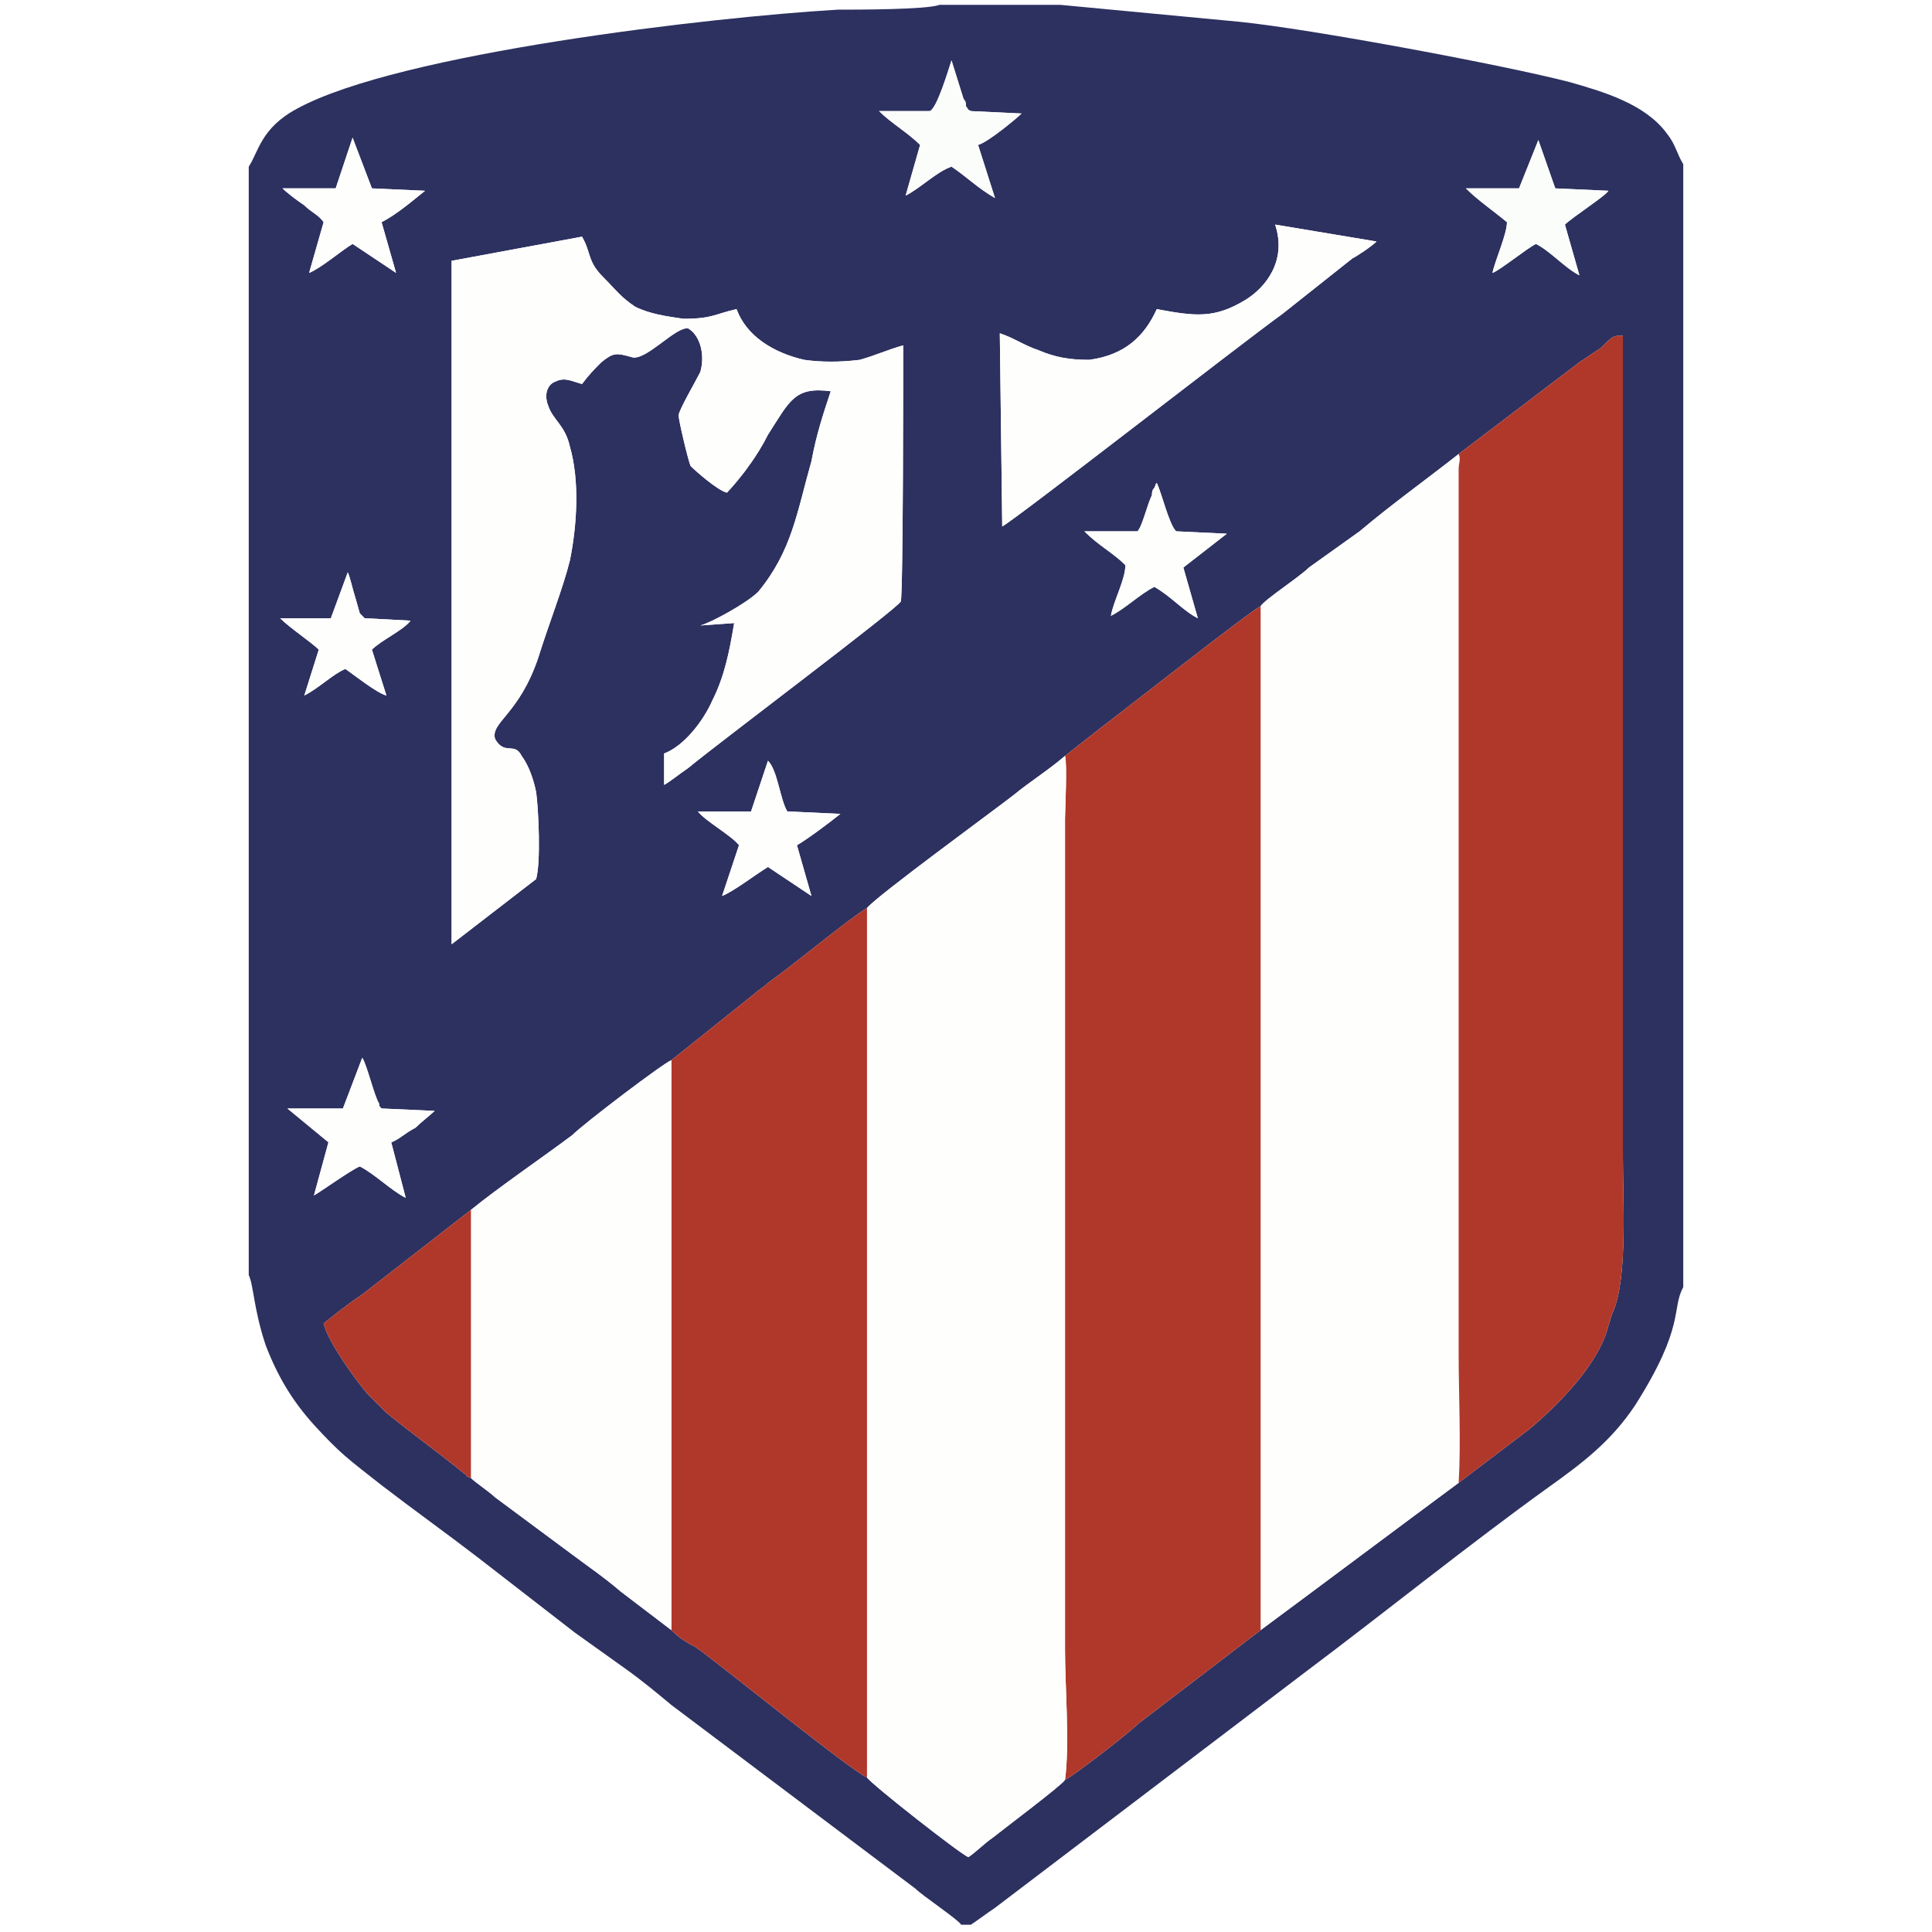
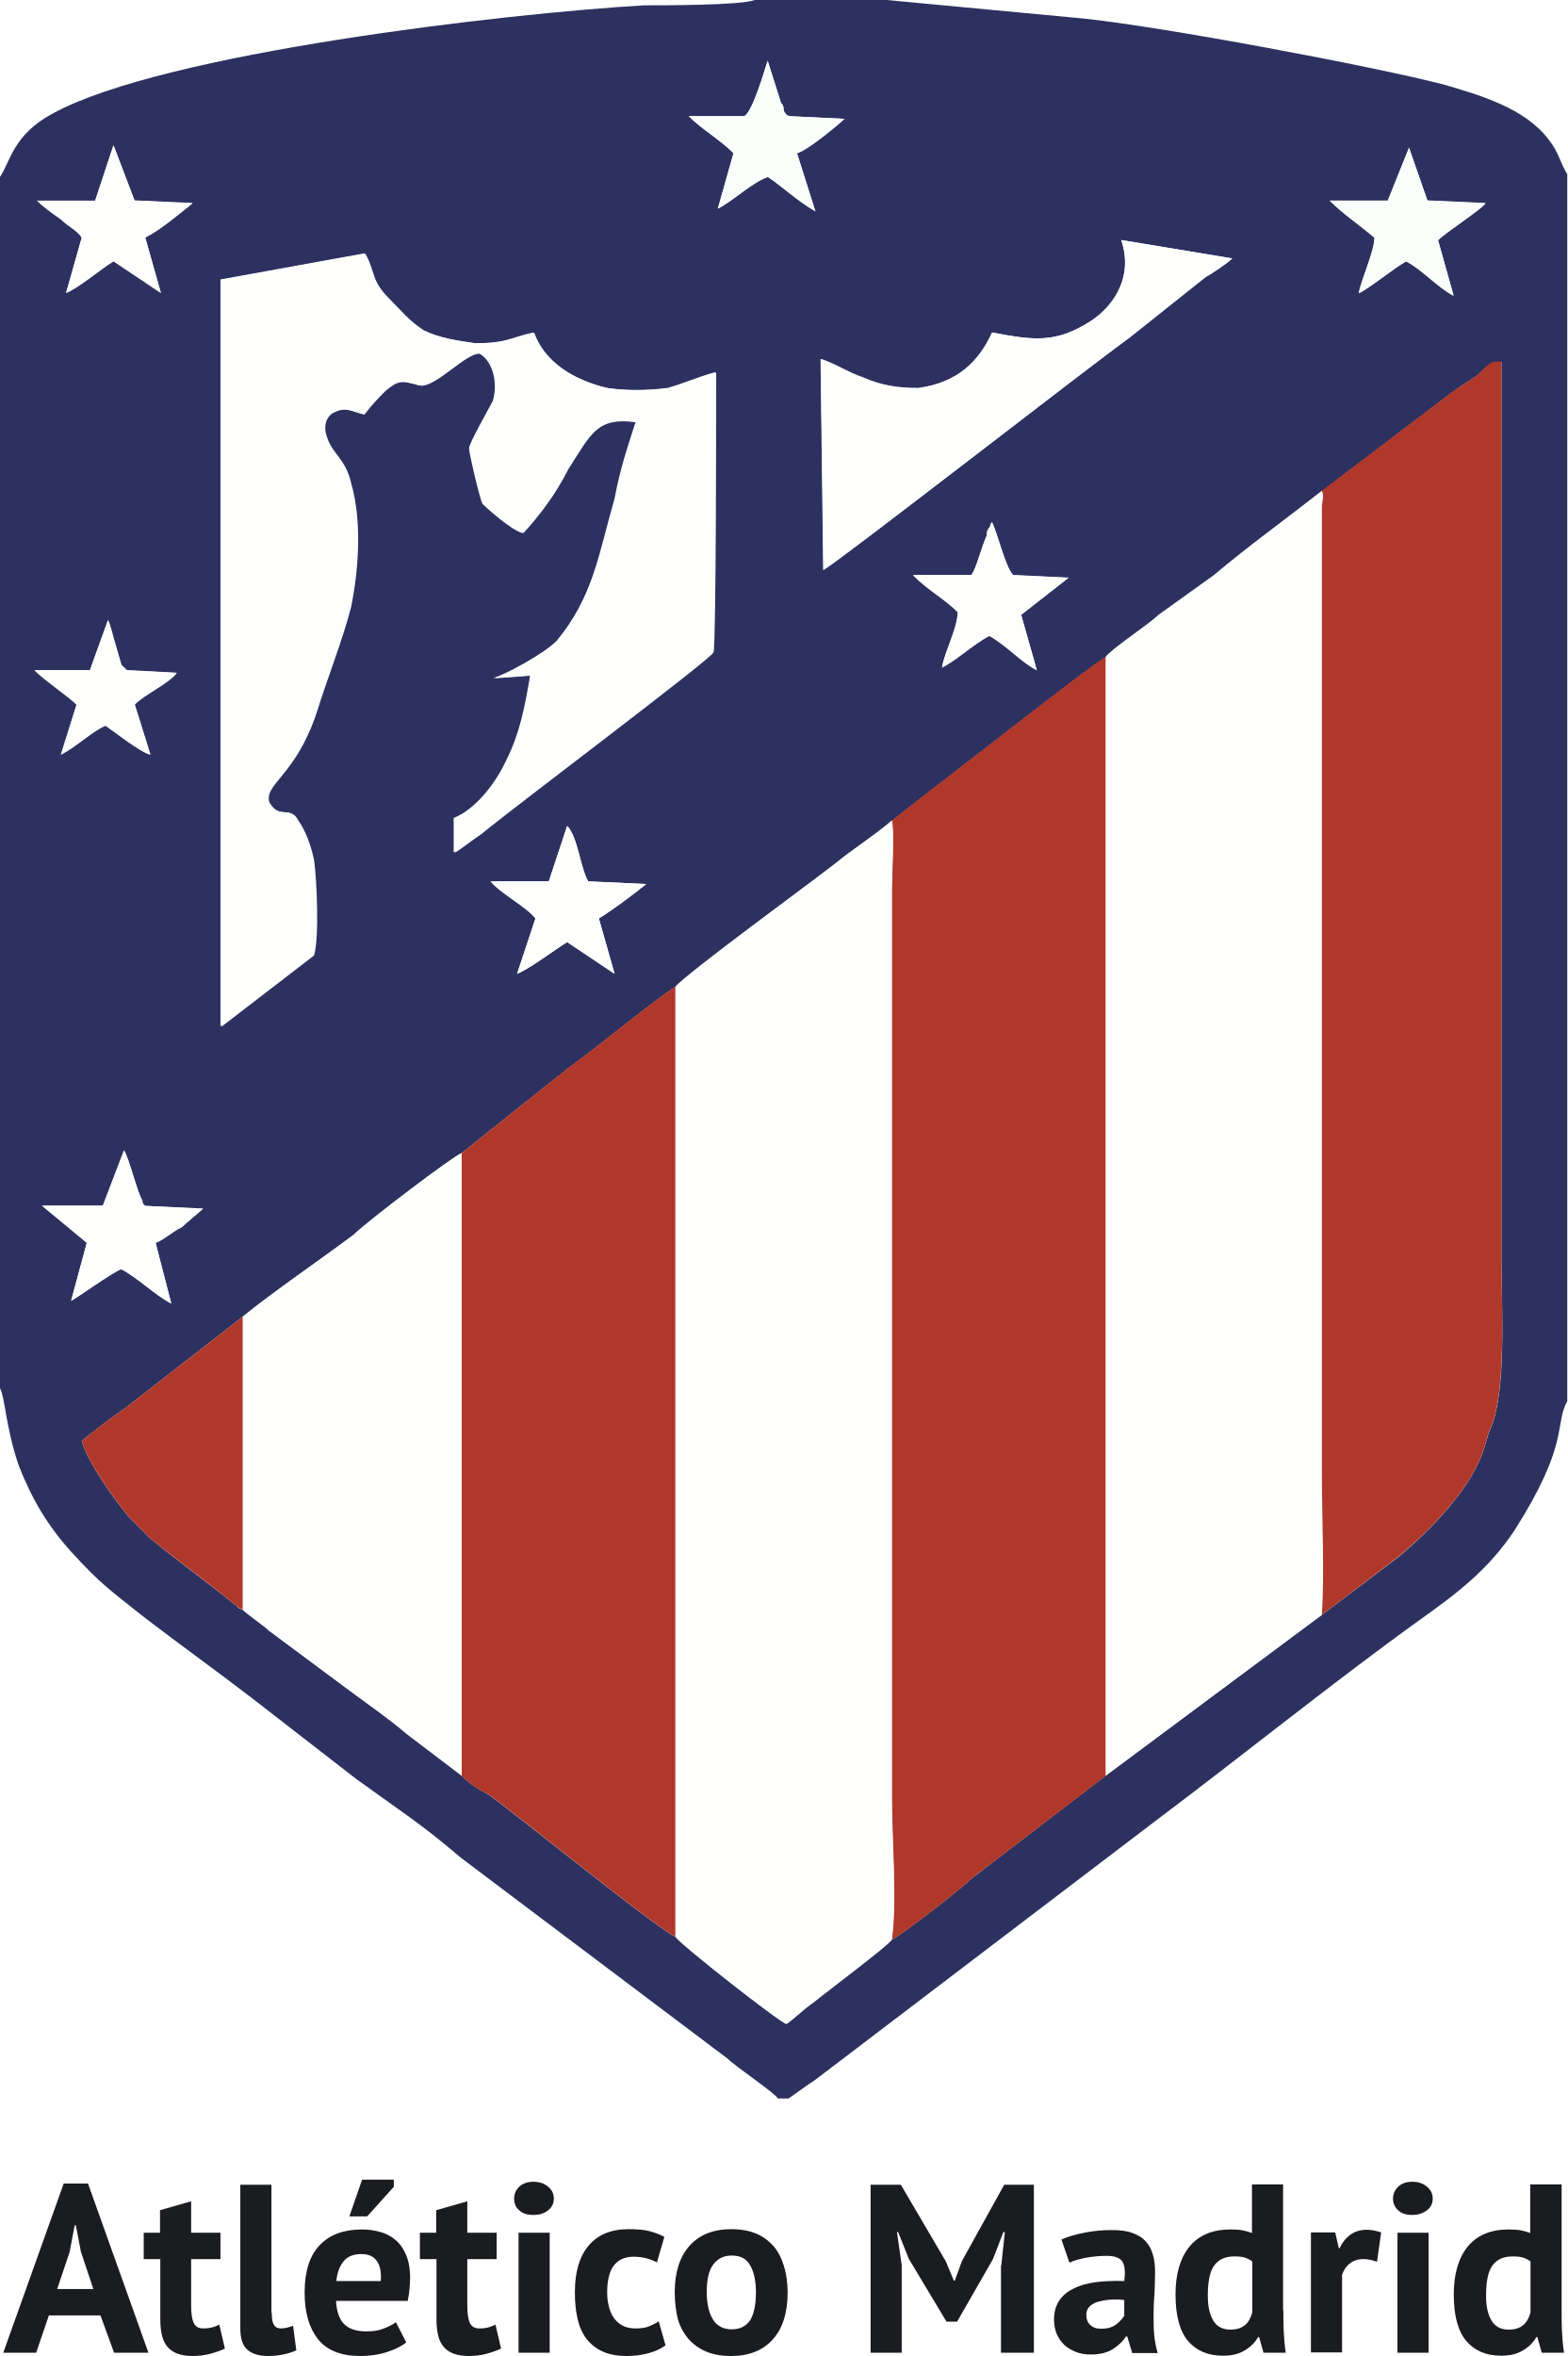
- <svg xmlns="http://www.w3.org/2000/svg" xml:space="preserve" width="800px" height="800px" version="1.0" style="shape-rendering:geometricPrecision; text-rendering:geometricPrecision; image-rendering:optimizeQuality; fill-rule:evenodd; clip-rule:evenodd" viewBox="0 0 800 800">
-   <defs>
-     <style type="text/css">
-    
-     .fil0 {fill:#2D3160}
-     .fil2 {fill:#B0382A}
-     .fil3 {fill:#FBFDFA}
-     .fil1 {fill:#FEFEFD}
-    
-   </style>
-   </defs>
+ <svg xmlns="http://www.w3.org/2000/svg" version="1.1" id="Слой_1" x="0px" y="0px" viewBox="0 0 528.9 795" style="enable-background:new 0 0 528.9 795;" xml:space="preserve">
+   <style type="text/css">
+ 	.st0{fill:#2D3160;}
+ 	.st1{fill:#FEFEFD;}
+ 	.st2{fill:#B0382A;}
+ 	.st3{fill:#FBFDFA;}
+ 	.st4{fill:#1B1C20;}
+ </style>
  <g id="Слой_x0020_1">
    <g id="_998606336">
-       <path class="fil0" d="M604 614c-27,20 -55,41 -82,61l-51 39c-4,4 -26,21 -30,23 -1,2 -25,20 -30,24 -3,2 -7,6 -10,8 -3,-1 -40,-30 -42,-33 -7,-3 -61,-47 -71,-54 -4,-2 -7,-4 -10,-7l-21 -16c-7,-6 -13,-10 -21,-16l-31 -23c-2,-2 -8,-6 -10,-8 -3,-1 -1,-1 -3,-2 -11,-9 -21,-16 -32,-25l-7 -7c0,0 -1,-1 -1,-1 -5,-6 -16,-21 -18,-29 5,-4 10,-8 16,-12l45 -35c11,-9 30,-22 42,-31 5,-5 38,-30 41,-31l35 -28c1,-1 3,-2 5,-4 10,-7 34,-27 41,-31 4,-5 52,-40 61,-47 6,-5 14,-10 21,-16l14 -11c8,-6 64,-50 67,-51 2,-3 16,-12 20,-16 7,-5 14,-10 21,-15 13,-11 27,-21 41,-32l50 -38c3,-2 6,-4 9,-6 5,-5 5,-5 9,-5l0 340c0,18 2,50 -4,64 -1,2 -1,3 -2,6 -4,16 -21,33 -33,43l-29 22zm-454 -176c2,3 5,16 7,19 0,1 0,1 1,2l22 1c-1,1 -6,5 -8,7 -4,2 -7,5 -10,6l6 23c-6,-3 -13,-10 -19,-13 -3,1 -17,11 -19,12l6 -22 -17 -14 23 0 8 -21zm168 -123c4,4 5,16 8,21l22 1c-5,4 -13,10 -18,13l6 21 -18 -12c-5,3 -14,10 -19,12l7 -21c-3,-4 -14,-10 -17,-14l22 0 7 -21zm-174 -78c1,2 2,7 3,10l2 7c2,2 1,1 2,2l19 1c-3,4 -12,8 -16,12l6 19c-4,-1 -14,-9 -17,-11 -5,2 -11,8 -17,11l6 -19c-3,-3 -12,-9 -16,-13l21 0 7 -19zm327 -17c2,-2 4,-11 6,-15 0,-1 0,-2 1,-3 1,-2 0,-1 1,-2 2,4 5,17 8,20l21 1 -18 14 6 21c-6,-3 -11,-9 -18,-13 -6,3 -12,9 -18,12 1,-6 6,-15 6,-21 -5,-5 -11,-8 -17,-14l22 0zm-230 -122c4,7 2,10 9,17 5,5 7,8 13,12 6,3 13,4 20,5 12,0 13,-2 22,-4 4,11 15,18 28,21 7,1 15,1 23,0 7,-2 11,-4 18,-6 0,7 0,103 -1,106 0,2 -76,59 -88,69 -3,2 -8,6 -10,7l0 -13c8,-3 16,-13 20,-22 5,-10 7,-20 9,-32l-14 1c4,-1 19,-9 24,-14 14,-17 16,-33 22,-54 2,-11 5,-20 8,-29 -15,-2 -17,4 -26,18 -2,4 -5,9 -8,13 -2,3 -7,9 -9,11 -4,-1 -13,-9 -15,-11 -1,-2 -5,-19 -5,-21 0,-2 7,-14 9,-18 2,-7 0,-15 -5,-18 -5,-1 -17,13 -23,12 -7,-2 -8,-2 -13,2 -3,3 -5,5 -8,9 -4,-1 -7,-3 -11,-1 -3,1 -5,5 -3,10 2,6 7,8 9,17 4,14 3,32 0,47 -3,12 -9,27 -13,40 -8,24 -20,27 -18,34 4,7 8,1 11,7 3,4 5,10 6,15 1,7 2,29 0,36l-35 27 0 -283 54 -10zm238 30c16,3 24,4 37,-4 8,-5 17,-16 12,-31l42 7c-2,2 -8,6 -10,7l-29 23c-18,13 -109,84 -116,88l-1 -80c6,2 10,5 16,7 7,3 13,4 21,4 15,-2 23,-10 28,-21zm158 -70l7 20 22 1c-1,2 -15,11 -18,14l6 21c-6,-3 -12,-10 -18,-13 -4,2 -15,11 -18,12 1,-5 6,-16 6,-21 -6,-5 -12,-9 -17,-14l22 0 8 -20zm-491 -1l8 21 22 1c-5,4 -12,10 -18,13l6 21 -18 -12c-5,3 -13,10 -18,12l6 -21c-2,-3 -5,-4 -8,-7 -3,-2 -7,-5 -9,-7l22 0 7 -21zm239 -11c3,-1 8,-18 9,-21l5 16c1,1 1,2 1,3 2,3 1,1 2,2l21 1c-2,2 -14,12 -18,13l7 22c-7,-4 -12,-9 -18,-13 -6,2 -13,9 -19,12l6 -21c-5,-5 -12,-9 -17,-14l21 0zm-282 23l0 459c2,4 2,14 7,29 5,13 11,23 20,33 11,12 14,14 28,25 13,10 27,20 40,30l40 31c7,5 14,10 21,15 7,5 13,10 19,15l101 76c3,3 18,13 19,15l4 0c3,-2 7,-5 10,-7l129 -98c32,-24 68,-53 100,-76 14,-10 26,-19 36,-34 21,-33 15,-40 20,-49l0 -465c-3,-5 -3,-8 -7,-13 -9,-12 -26,-17 -40,-21 -27,-7 -107,-22 -137,-25l-74 -7 -50 0c-5,2 -34,2 -42,2 -52,3 -182,18 -224,41 -15,8 -16,18 -20,24z" />
-       <path class="fil1" d="M522 251l0 424c27,-20 55,-41 82,-61 1,-17 0,-36 0,-53 0,-121 0,-245 0,-367 0,-2 1,-4 0,-6 -14,11 -28,21 -41,32 -7,5 -14,10 -21,15 -4,4 -18,13 -20,16z" />
-       <path class="fil2" d="M441 313c1,3 0,23 0,26l0 344c0,16 2,39 0,54 4,-2 26,-19 30,-23l51 -39 0 -424c-3,1 -59,45 -67,51l-14 11z" />
-       <path class="fil1" d="M359 376l0 360c2,3 39,32 42,33 3,-2 7,-6 10,-8 5,-4 29,-22 30,-24 2,-15 0,-38 0,-54l0 -344c0,-3 1,-23 0,-26 -7,6 -15,11 -21,16 -9,7 -57,42 -61,47z" />
-       <path class="fil2" d="M604 188c1,2 0,4 0,6 0,122 0,246 0,367 0,17 1,36 0,53l29 -22c12,-10 29,-27 33,-43 1,-3 1,-4 2,-6 6,-14 4,-46 4,-64l0 -340c-4,0 -4,0 -9,5 -3,2 -6,4 -9,6l-50 38z" />
-       <path class="fil2" d="M278 439l0 236c3,3 6,5 10,7 10,7 64,51 71,54l0 -360c-7,4 -31,24 -41,31 -2,2 -4,3 -5,4l-35 28z" />
-       <path class="fil1" d="M187 108l0 283 35 -27c2,-7 1,-29 0,-36 -1,-5 -3,-11 -6,-15 -3,-6 -7,0 -11,-7 -2,-7 10,-10 18,-34 4,-13 10,-28 13,-40 3,-15 4,-33 0,-47 -2,-9 -7,-11 -9,-17 -2,-5 0,-9 3,-10 4,-2 7,0 11,1 3,-4 5,-6 8,-9 5,-4 6,-4 13,-2 6,1 18,-13 23,-12 5,3 7,11 5,18 -2,4 -9,16 -9,18 0,2 4,19 5,21 2,2 11,10 15,11 2,-2 7,-8 9,-11 3,-4 6,-9 8,-13 9,-14 11,-20 26,-18 -3,9 -6,18 -8,29 -6,21 -8,37 -22,54 -5,5 -20,13 -24,14l14 -1c-2,12 -4,22 -9,32 -4,9 -12,19 -20,22l0 13c2,-1 7,-5 10,-7 12,-10 88,-67 88,-69 1,-3 1,-99 1,-106 -7,2 -11,4 -18,6 -8,1 -16,1 -23,0 -13,-3 -24,-10 -28,-21 -9,2 -10,4 -22,4 -7,-1 -14,-2 -20,-5 -6,-4 -8,-7 -13,-12 -7,-7 -5,-10 -9,-17l-54 10z" />
-       <path class="fil1" d="M195 501l0 111c2,2 8,6 10,8l31 23c8,6 14,10 21,16l21 16 0 -236c-3,1 -36,26 -41,31 -12,9 -31,22 -42,31z" />
-       <path class="fil1" d="M479 128c-5,11 -13,19 -28,21 -8,0 -14,-1 -21,-4 -6,-2 -10,-5 -16,-7l1 80c7,-4 98,-75 116,-88l29 -23c2,-1 8,-5 10,-7l-42 -7c5,15 -4,26 -12,31 -13,8 -21,7 -37,4z" />
-       <path class="fil2" d="M195 612l0 -111 -45 35c-6,4 -11,8 -16,12 2,8 13,23 18,29 0,0 1,1 1,1l7 7c11,9 21,16 32,25 2,1 0,1 3,2z" />
-       <path class="fil1" d="M142 459l-23 0 17 14 -6 22c2,-1 16,-11 19,-12 6,3 13,10 19,13l-6 -23c3,-1 6,-4 10,-6 2,-2 7,-6 8,-7l-22 -1c-1,-1 -1,-1 -1,-2 -2,-3 -5,-16 -7,-19l-8 21z" />
-       <path class="fil1" d="M311 336l-22 0c3,4 14,10 17,14l-7 21c5,-2 14,-9 19,-12l18 12 -6 -21c5,-3 13,-9 18,-13l-22 -1c-3,-5 -4,-17 -8,-21l-7 21z" />
-       <path class="fil3" d="M629 78l-22 0c5,5 11,9 17,14 0,5 -5,16 -6,21 3,-1 14,-10 18,-12 6,3 12,10 18,13l-6 -21c3,-3 17,-12 18,-14l-22 -1 -7 -20 -8 20z" />
-       <path class="fil3" d="M385 46l-21 0c5,5 12,9 17,14l-6 21c6,-3 13,-10 19,-12 6,4 11,9 18,13l-7 -22c4,-1 16,-11 18,-13l-21 -1c-1,-1 0,1 -2,-2 0,-1 0,-2 -1,-3l-5 -16c-1,3 -6,20 -9,21z" />
-       <path class="fil1" d="M139 78l-22 0c2,2 6,5 9,7 3,3 6,4 8,7l-6 21c5,-2 13,-9 18,-12l18 12 -6 -21c6,-3 13,-9 18,-13l-22 -1 -8 -21 -7 21z" />
-       <path class="fil1" d="M471 220l-22 0c6,6 12,9 17,14 0,6 -5,15 -6,21 6,-3 12,-9 18,-12 7,4 12,10 18,13l-6 -21 18 -14 -21 -1c-3,-3 -6,-16 -8,-20 -1,1 0,0 -1,2 -1,1 -1,2 -1,3 -2,4 -4,13 -6,15z" />
-       <path class="fil1" d="M137 256l-21 0c4,4 13,10 16,13l-6 19c6,-3 12,-9 17,-11 3,2 13,10 17,11l-6 -19c4,-4 13,-8 16,-12l-19 -1c-1,-1 0,0 -2,-2l-2 -7c-1,-3 -2,-8 -3,-10l-7 19z" />
+       <path class="st0" d="M446.1,544.9c-24,17.8-49,36.5-73,54.3L327.7,634c-3.6,3.6-23.2,18.7-26.7,20.5c-0.9,1.8-22.3,17.8-26.7,21.4    c-2.7,1.8-6.2,5.3-8.9,7.1c-2.7-0.9-35.6-26.7-37.4-29.4c-6.2-2.7-54.3-41.8-63.2-48.1c-3.6-1.8-6.2-3.6-8.9-6.2L137.1,585    c-6.2-5.3-11.6-8.9-18.7-14.2l-27.6-20.5c-1.8-1.8-7.1-5.3-8.9-7.1c-2.7-0.9-0.9-0.9-2.7-1.8c-9.8-8-18.7-14.2-28.5-22.3l-6.2-6.2    l-0.9-0.9c-4.5-5.3-14.2-18.7-16-25.8c4.5-3.6,8.9-7.1,14.2-10.7l40.1-31.2c9.8-8,26.7-19.6,37.4-27.6    c4.5-4.5,33.8-26.7,36.5-27.6l31.2-24.9c0.9-0.9,2.7-1.8,4.5-3.6c8.9-6.2,30.3-24,36.5-27.6c3.6-4.5,46.3-35.6,54.3-41.8    c5.3-4.5,12.5-8.9,18.7-14.2l12.5-9.8c7.1-5.3,57-44.5,59.7-45.4c1.8-2.7,14.2-10.7,17.8-14.2c6.2-4.5,12.5-8.9,18.7-13.4    c11.6-9.8,24-18.7,36.5-28.5l44.5-33.8c2.7-1.8,5.3-3.6,8-5.3c4.5-4.5,4.5-4.5,8-4.5v302.7c0,16,1.8,44.5-3.6,57    c-0.9,1.8-0.9,2.7-1.8,5.3c-3.6,14.2-18.7,29.4-29.4,38.3L446.1,544.9z M41.8,388.2c1.8,2.7,4.5,14.2,6.2,16.9    c0,0.9,0,0.9,0.9,1.8l19.6,0.9c-0.9,0.9-5.3,4.5-7.1,6.2c-3.6,1.8-6.2,4.5-8.9,5.3l5.3,20.5c-5.3-2.7-11.6-8.9-16.9-11.6    c-2.7,0.9-15.1,9.8-16.9,10.7l5.3-19.6l-15.1-12.5h20.5L41.8,388.2z M191.4,278.7c3.6,3.6,4.5,14.2,7.1,18.7l19.6,0.9    c-4.5,3.6-11.6,8.9-16,11.6l5.3,18.7l-16-10.7c-4.5,2.7-12.5,8.9-16.9,10.7l6.2-18.7c-2.7-3.6-12.5-8.9-15.1-12.5h19.6    L191.4,278.7z M36.5,209.2c0.9,1.8,1.8,6.2,2.7,8.9l1.8,6.2c1.8,1.8,0.9,0.9,1.8,1.8l16.9,0.9c-2.7,3.6-10.7,7.1-14.2,10.7    l5.3,16.9c-3.6-0.9-12.5-8-15.1-9.8c-4.5,1.8-9.8,7.1-15.1,9.8l5.3-16.9c-2.7-2.7-10.7-8-14.2-11.6h18.7L36.5,209.2z M327.7,194.1    c1.8-1.8,3.6-9.8,5.3-13.4c0-0.9,0-1.8,0.9-2.7c0.9-1.8,0-0.9,0.9-1.8c1.8,3.6,4.5,15.1,7.1,17.8l18.7,0.9l-16,12.5l5.3,18.7    c-5.3-2.7-9.8-8-16-11.6c-5.3,2.7-10.7,8-16,10.7c0.9-5.3,5.3-13.4,5.3-18.7c-4.5-4.5-9.8-7.1-15.1-12.5H327.7z M122.9,85.5    c3.6,6.2,1.8,8.9,8,15.1c4.5,4.5,6.2,7.1,11.6,10.7c5.3,2.7,11.6,3.6,17.8,4.5c10.7,0,11.6-1.8,19.6-3.6    c3.6,9.8,13.4,16,24.9,18.7c6.2,0.9,13.4,0.9,20.5,0c6.2-1.8,9.8-3.6,16-5.3c0,6.2,0,91.7-0.9,94.4c0,1.8-67.7,52.5-78.4,61.4    c-2.7,1.8-7.1,5.3-8.9,6.2V276c7.1-2.7,14.2-11.6,17.8-19.6c4.5-8.9,6.2-17.8,8-28.5l-12.5,0.9c3.6-0.9,16.9-8,21.4-12.5    c12.5-15.1,14.2-29.4,19.6-48.1c1.8-9.8,4.5-17.8,7.1-25.8c-13.4-1.8-15.1,3.6-23.2,16c-1.8,3.6-4.5,8-7.1,11.6    c-1.8,2.7-6.2,8-8,9.8c-3.6-0.9-11.6-8-13.4-9.8c-0.9-1.8-4.5-16.9-4.5-18.7c0-1.8,6.2-12.5,8-16c1.8-6.2,0-13.4-4.5-16    c-4.5-0.9-15.1,11.6-20.5,10.7c-6.2-1.8-7.1-1.8-11.6,1.8c-2.7,2.7-4.5,4.5-7.1,8c-3.6-0.9-6.2-2.7-9.8-0.9    c-2.7,0.9-4.5,4.5-2.7,8.9c1.8,5.3,6.2,7.1,8,15.1c3.6,12.5,2.7,28.5,0,41.8c-2.7,10.7-8,24-11.6,35.6c-7.1,21.4-17.8,24-16,30.3    c3.6,6.2,7.1,0.9,9.8,6.2c2.7,3.6,4.5,8.9,5.3,13.4c0.9,6.2,1.8,25.8,0,32.1l-31.2,24v-252L122.9,85.5z M334.8,112.2    c14.2,2.7,21.4,3.6,32.9-3.6c7.1-4.5,15.1-14.2,10.7-27.6l37.4,6.2c-1.8,1.8-7.1,5.3-8.9,6.2L381.1,114    c-16,11.6-97.1,74.8-103.3,78.4l-0.9-71.2c5.3,1.8,8.9,4.5,14.2,6.2c6.2,2.7,11.6,3.6,18.7,3.6C323.2,129.1,330.3,122,334.8,112.2    z M475.5,49.9l6.2,17.8l19.6,0.9c-0.9,1.8-13.4,9.8-16,12.5l5.3,18.7c-5.3-2.7-10.7-8.9-16-11.6c-3.6,1.8-13.4,9.8-16,10.7    c0.9-4.5,5.3-14.2,5.3-18.7c-5.3-4.5-10.7-8-15.1-12.5h19.6L475.5,49.9z M38.3,49l7.1,18.7L65,68.6c-4.5,3.6-10.7,8.9-16,11.6    l5.3,18.7l-16-10.7c-4.5,2.7-11.6,8.9-16,10.7l5.3-18.7c-1.8-2.7-4.5-3.6-7.1-6.2c-2.7-1.8-6.2-4.5-8-6.2h19.6L38.3,49z     M251.1,39.2c2.7-0.9,7.1-16,8-18.7l4.5,14.2c0.9,0.9,0.9,1.8,0.9,2.7c1.8,2.7,0.9,0.9,1.8,1.8l18.7,0.9    c-1.8,1.8-12.5,10.7-16,11.6l6.2,19.6c-6.2-3.6-10.7-8-16-11.6c-5.3,1.8-11.6,8-16.9,10.7l5.3-18.7c-4.5-4.5-10.7-8-15.1-12.5    H251.1z M0,59.7v408.7c1.8,3.6,1.8,12.5,6.2,25.8c4.5,11.6,9.8,20.5,17.8,29.4c9.8,10.7,12.5,12.5,24.9,22.3    c11.6,8.9,24,17.8,35.6,26.7l35.6,27.6c6.2,4.5,12.5,8.9,18.7,13.4c6.2,4.5,11.6,8.9,16.9,13.4l89.9,67.7    c2.7,2.7,16,11.6,16.9,13.4h3.6c2.7-1.8,6.2-4.5,8.9-6.2L390,614.4c28.5-21.4,60.5-47.2,89-67.7c12.5-8.9,23.2-16.9,32.1-30.3    c18.7-29.4,13.4-35.6,17.8-43.6v-414c-2.7-4.5-2.7-7.1-6.2-11.6c-8-10.7-23.2-15.1-35.6-18.7c-24-6.2-95.3-19.6-122-22.3L299.2,0    h-44.5c-4.5,1.8-30.3,1.8-37.4,1.8C171,4.5,55.2,17.8,17.8,38.3C4.5,45.4,3.6,54.3,0,59.7z" />
+       <path class="st1" d="M373.1,221.7v377.5c24-17.8,49-36.5,73-54.3c0.9-15.1,0-32.1,0-47.2c0-107.7,0-218.1,0-326.8    c0-1.8,0.9-3.6,0-5.3c-12.5,9.8-24.9,18.7-36.5,28.5c-6.2,4.5-12.5,8.9-18.7,13.4C387.3,211,374.9,219,373.1,221.7z" />
+       <path class="st2" d="M301,276.9c0.9,2.7,0,20.5,0,23.2v306.3c0,14.2,1.8,34.7,0,48.1c3.6-1.8,23.2-16.9,26.7-20.5l45.4-34.7V221.7    c-2.7,0.9-52.5,40.1-59.7,45.4L301,276.9z" />
+       <path class="st1" d="M227.9,333v320.5c1.8,2.7,34.7,28.5,37.4,29.4c2.7-1.8,6.2-5.3,8.9-7.1c4.5-3.6,25.8-19.6,26.7-21.4    c1.8-13.4,0-33.8,0-48.1V300.1c0-2.7,0.9-20.5,0-23.2c-6.2,5.3-13.4,9.8-18.7,14.2C274.2,297.4,231.5,328.6,227.9,333z" />
+       <path class="st2" d="M446.1,165.6c0.9,1.8,0,3.6,0,5.3c0,108.6,0,219,0,326.8c0,15.1,0.9,32.1,0,47.2l25.8-19.6    c10.7-8.9,25.8-24,29.4-38.3c0.9-2.7,0.9-3.6,1.8-5.3c5.3-12.5,3.6-41,3.6-57V122c-3.6,0-3.6,0-8,4.5c-2.7,1.8-5.3,3.6-8,5.3    L446.1,165.6z" />
+       <path class="st2" d="M155.8,389.1v210.1c2.7,2.7,5.3,4.5,8.9,6.2c8.9,6.2,57,45.4,63.2,48.1V333c-6.2,3.6-27.6,21.4-36.5,27.6    c-1.8,1.8-3.6,2.7-4.5,3.6L155.8,389.1z" />
+       <path class="st1" d="M74.8,94.4v252l31.2-24c1.8-6.2,0.9-25.8,0-32.1c-0.9-4.5-2.7-9.8-5.3-13.4c-2.7-5.3-6.2,0-9.8-6.2    c-1.8-6.2,8.9-8.9,16-30.3c3.6-11.6,8.9-24.9,11.6-35.6c2.7-13.4,3.6-29.4,0-41.8c-1.8-8-6.2-9.8-8-15.1c-1.8-4.5,0-8,2.7-8.9    c3.6-1.8,6.2,0,9.8,0.9c2.7-3.6,4.5-5.3,7.1-8c4.5-3.6,5.3-3.6,11.6-1.8c5.3,0.9,16-11.6,20.5-10.7c4.5,2.7,6.2,9.8,4.5,16    c-1.8,3.6-8,14.2-8,16c0,1.8,3.6,16.9,4.5,18.7c1.8,1.8,9.8,8.9,13.4,9.8c1.8-1.8,6.2-7.1,8-9.8c2.7-3.6,5.3-8,7.1-11.6    c8-12.5,9.8-17.8,23.2-16c-2.7,8-5.3,16-7.1,25.8c-5.3,18.7-7.1,32.9-19.6,48.1c-4.5,4.5-17.8,11.6-21.4,12.5l12.5-0.9    c-1.8,10.7-3.6,19.6-8,28.5c-3.6,8-10.7,16.9-17.8,19.6v11.6c1.8-0.9,6.2-4.5,8.9-6.2c10.7-8.9,78.4-59.7,78.4-61.4    c0.9-2.7,0.9-88.1,0.9-94.4c-6.2,1.8-9.8,3.6-16,5.3c-7.1,0.9-14.2,0.9-20.5,0c-11.6-2.7-21.4-8.9-24.9-18.7    c-8,1.8-8.9,3.6-19.6,3.6c-6.2-0.9-12.5-1.8-17.8-4.5c-5.3-3.6-7.1-6.2-11.6-10.7c-6.2-6.2-4.5-8.9-8-15.1L74.8,94.4z" />
+       <path class="st1" d="M81.9,444.3v98.8c1.8,1.8,7.1,5.3,8.9,7.1l27.6,20.5c7.1,5.3,12.5,8.9,18.7,14.2l18.7,14.2V389.1    c-2.7,0.9-32.1,23.2-36.5,27.6C108.6,424.7,91.7,436.3,81.9,444.3z" />
+       <path class="st1" d="M334.8,112.2c-4.5,9.8-11.6,16.9-24.9,18.7c-7.1,0-12.5-0.9-18.7-3.6c-5.3-1.8-8.9-4.5-14.2-6.2l0.9,71.2    c6.2-3.6,87.3-66.8,103.3-78.4l25.8-20.5c1.8-0.9,7.1-4.5,8.9-6.2L378.4,81c4.5,13.4-3.6,23.2-10.7,27.6    C356.2,115.8,349,114.9,334.8,112.2z" />
+       <path class="st2" d="M81.9,543.1v-98.8l-40.1,31.2c-5.3,3.6-9.8,7.1-14.2,10.7c1.8,7.1,11.6,20.5,16,25.8l0.9,0.9l6.2,6.2    c9.8,8,18.7,14.2,28.5,22.3C81,542.2,79.2,542.2,81.9,543.1z" />
+       <path class="st1" d="M34.7,406.9H14.2l15.1,12.5L24,439c1.8-0.9,14.2-9.8,16.9-10.7c5.3,2.7,11.6,8.9,16.9,11.6l-5.3-20.5    c2.7-0.9,5.3-3.6,8.9-5.3c1.8-1.8,6.2-5.3,7.1-6.2L49,406.9c-0.9-0.9-0.9-0.9-0.9-1.8c-1.8-2.7-4.5-14.2-6.2-16.9L34.7,406.9z" />
+       <path class="st1" d="M185.2,297.4h-19.6c2.7,3.6,12.5,8.9,15.1,12.5l-6.2,18.7c4.5-1.8,12.5-8,16.9-10.7l16,10.7l-5.3-18.7    c4.5-2.7,11.6-8,16-11.6l-19.6-0.9c-2.7-4.5-3.6-15.1-7.1-18.7L185.2,297.4z" />
+       <path class="st3" d="M468.3,67.7h-19.6c4.5,4.5,9.8,8,15.1,12.5c0,4.5-4.5,14.2-5.3,18.7c2.7-0.9,12.5-8.9,16-10.7    c5.3,2.7,10.7,8.9,16,11.6L485.3,81c2.7-2.7,15.1-10.7,16-12.5l-19.6-0.9l-6.2-17.8L468.3,67.7z" />
+       <path class="st3" d="M251.1,39.2h-18.7c4.5,4.5,10.7,8,15.1,12.5l-5.3,18.7c5.3-2.7,11.6-8.9,16.9-10.7c5.3,3.6,9.8,8,16,11.6    l-6.2-19.6c3.6-0.9,14.2-9.8,16-11.6l-18.7-0.9c-0.9-0.9,0,0.9-1.8-1.8c0-0.9,0-1.8-0.9-2.7l-4.5-14.2    C258.2,23.2,253.8,38.3,251.1,39.2z" />
+       <path class="st1" d="M32.1,67.7H12.5c1.8,1.8,5.3,4.5,8,6.2c2.7,2.7,5.3,3.6,7.1,6.2l-5.3,18.7c4.5-1.8,11.6-8,16-10.7l16,10.7    L49,80.1c5.3-2.7,11.6-8,16-11.6l-19.6-0.9L38.3,49L32.1,67.7z" />
+       <path class="st1" d="M327.7,194.1h-19.6c5.3,5.3,10.7,8,15.1,12.5c0,5.3-4.5,13.4-5.3,18.7c5.3-2.7,10.7-8,16-10.7    c6.2,3.6,10.7,8.9,16,11.6l-5.3-18.7l16-12.5l-18.7-0.9c-2.7-2.7-5.3-14.2-7.1-17.8c-0.9,0.9,0,0-0.9,1.8    c-0.9,0.9-0.9,1.8-0.9,2.7C331.2,184.3,329.4,192.3,327.7,194.1z" />
+       <path class="st1" d="M30.3,226.2H11.6c3.6,3.6,11.6,8.9,14.2,11.6l-5.3,16.9c5.3-2.7,10.7-8,15.1-9.8c2.7,1.8,11.6,8.9,15.1,9.8    l-5.3-16.9c3.6-3.6,11.6-7.1,14.2-10.7l-16.9-0.9c-0.9-0.9,0,0-1.8-1.8l-1.8-6.2c-0.9-2.7-1.8-7.1-2.7-8.9L30.3,226.2z" />
    </g>
  </g>
+   <g>
+     <path class="st4" d="M33.9,781.3H16.5l-4.3,12.6H1.1l20.4-57.1h8.2l20.4,57.1H38.5L33.9,781.3z M19.3,772.4h12.2l-4.2-12.6   l-1.7-8.9h-0.4l-1.7,9L19.3,772.4z" />
+     <path class="st4" d="M48.4,753.4h5.6v-7.6l10.5-3v10.6h9.9v8.9h-9.9v15.6c0,2.8,0.3,4.8,0.9,6c0.6,1.2,1.6,1.8,3.2,1.8   c1.1,0,2-0.1,2.8-0.3c0.8-0.2,1.7-0.5,2.6-1l1.9,8.1c-1.5,0.7-3.2,1.3-5.1,1.8c-1.9,0.5-3.9,0.7-5.9,0.7c-3.7,0-6.5-1-8.2-2.9   c-1.8-1.9-2.6-5.1-2.6-9.4v-20.4h-5.6V753.4z" />
+     <path class="st4" d="M91.7,780.3c0,1.9,0.2,3.3,0.7,4.1c0.5,0.9,1.3,1.3,2.3,1.3c0.6,0,1.3-0.1,1.9-0.2c0.6-0.1,1.4-0.4,2.3-0.7   l1.1,8.3c-0.9,0.4-2.2,0.9-4,1.3c-1.8,0.4-3.6,0.6-5.5,0.6c-3.1,0-5.4-0.7-7-2.1c-1.6-1.4-2.4-3.8-2.4-7.1v-48.6h10.5V780.3z" />
+     <path class="st4" d="M137.1,790.4c-1.6,1.3-3.8,2.4-6.6,3.3c-2.8,0.9-5.7,1.3-8.9,1.3c-6.5,0-11.3-1.9-14.3-5.7   c-3-3.8-4.5-9-4.5-15.7c0-7.1,1.7-12.5,5.1-16c3.4-3.6,8.2-5.3,14.3-5.3c2.1,0,4.1,0.3,6,0.8c1.9,0.5,3.7,1.4,5.2,2.7   c1.5,1.2,2.7,2.9,3.6,5c0.9,2.1,1.4,4.7,1.4,7.9c0,1.1-0.1,2.4-0.2,3.6c-0.1,1.3-0.3,2.6-0.6,4.1h-24.2c0.2,3.4,1,6,2.6,7.7   c1.6,1.7,4.2,2.6,7.7,2.6c2.2,0,4.2-0.3,5.9-1c1.7-0.7,3.1-1.4,4-2.1L137.1,790.4z M122,760.6c-2.7,0-4.8,0.8-6.1,2.5   c-1.3,1.6-2.1,3.8-2.4,6.6h15c0.2-2.9-0.2-5.2-1.3-6.7C126.1,761.4,124.4,760.6,122,760.6z M122.2,735.5h10.7v2.4l-9,10h-6   L122.2,735.5z" />
+     <path class="st4" d="M141.6,753.4h5.6v-7.6l10.5-3v10.6h9.9v8.9h-9.9v15.6c0,2.8,0.3,4.8,0.9,6c0.6,1.2,1.6,1.8,3.2,1.8   c1.1,0,2-0.1,2.8-0.3c0.8-0.2,1.7-0.5,2.6-1l1.9,8.1c-1.5,0.7-3.2,1.3-5.1,1.8c-1.9,0.5-3.9,0.7-5.9,0.7c-3.7,0-6.5-1-8.2-2.9   c-1.8-1.9-2.6-5.1-2.6-9.4v-20.4h-5.6V753.4z" />
+     <path class="st4" d="M173.5,741.9c0-1.6,0.6-2.9,1.7-4c1.2-1.1,2.8-1.7,4.8-1.7c2.1,0,3.7,0.6,5,1.7c1.3,1.1,1.9,2.4,1.9,4   c0,1.6-0.6,2.9-1.9,3.9c-1.3,1.1-2.9,1.6-5,1.6c-2.1,0-3.7-0.5-4.8-1.6C174,744.8,173.5,743.5,173.5,741.9z M175,753.4h10.5v40.5   H175V753.4z" />
+     <path class="st4" d="M224.6,791.4c-1.6,1.2-3.6,2.1-5.9,2.7c-2.3,0.6-4.7,0.9-7.1,0.9c-3.2,0-6-0.5-8.2-1.5c-2.2-1-4.1-2.5-5.5-4.3   c-1.4-1.9-2.4-4.1-3-6.8c-0.6-2.6-0.9-5.6-0.9-8.8c0-6.9,1.5-12.1,4.6-15.8c3.1-3.7,7.6-5.6,13.5-5.6c3,0,5.4,0.2,7.2,0.7   c1.8,0.5,3.4,1.1,4.9,1.9l-2.5,8.6c-1.2-0.6-2.5-1.1-3.7-1.4c-1.2-0.3-2.6-0.5-4.2-0.5c-2.9,0-5.1,1-6.6,2.9   c-1.5,1.9-2.3,5-2.3,9.2c0,1.7,0.2,3.3,0.6,4.8c0.4,1.5,0.9,2.7,1.7,3.8c0.8,1.1,1.7,1.9,3,2.6c1.2,0.6,2.6,0.9,4.3,0.9   c1.8,0,3.3-0.2,4.5-0.7c1.2-0.5,2.3-1,3.3-1.7L224.6,791.4z" />
+     <path class="st4" d="M227.7,773.6c0-6.9,1.7-12.1,5-15.8c3.3-3.7,8-5.6,14.1-5.6c3.2,0,6,0.5,8.4,1.5c2.4,1,4.3,2.5,5.9,4.3   c1.6,1.9,2.7,4.1,3.5,6.8c0.8,2.6,1.2,5.6,1.2,8.8c0,6.9-1.7,12.1-5,15.8c-3.3,3.7-8,5.6-14.1,5.6c-3.2,0-6.1-0.5-8.4-1.5   c-2.4-1-4.4-2.5-6-4.3c-1.6-1.9-2.8-4.1-3.6-6.8C228.1,779.7,227.7,776.8,227.7,773.6z M238.5,773.6c0,1.8,0.2,3.4,0.5,4.9   c0.3,1.5,0.8,2.8,1.5,4c0.6,1.1,1.5,2,2.6,2.6c1.1,0.6,2.3,0.9,3.8,0.9c2.8,0,4.8-1,6.2-3c1.3-2,2-5.2,2-9.5c0-3.7-0.6-6.7-1.9-9   c-1.2-2.3-3.3-3.4-6.3-3.4c-2.6,0-4.6,1-6.1,2.9C239.2,766,238.5,769.2,238.5,773.6z" />
+     <path class="st4" d="M337.9,764.5l1.2-11.3h-0.5l-3.5,9.1L323,783.4h-3.6l-12.7-21.2l-3.6-9h-0.4l1.6,11.2v29.5h-10.5v-56.7H304   l15.2,25.9l2.7,6.5h0.3l2.4-6.6l14.3-25.8h10v56.7h-11.1V764.5z" />
+     <path class="st4" d="M358.2,755.7c2.2-1,4.7-1.7,7.7-2.3c3-0.6,6.1-0.9,9.3-0.9c2.8,0,5.2,0.3,7,1c1.9,0.7,3.4,1.6,4.5,2.9   c1.1,1.2,1.9,2.7,2.4,4.5c0.5,1.7,0.7,3.7,0.7,5.8c0,2.4-0.1,4.8-0.2,7.2c-0.2,2.4-0.3,4.8-0.3,7.1c0,2.3,0,4.6,0.2,6.8   c0.2,2.2,0.6,4.3,1.2,6.2h-8.6l-1.7-5.6H380c-1.1,1.7-2.6,3.1-4.5,4.3c-1.9,1.2-4.4,1.8-7.4,1.8c-1.9,0-3.6-0.3-5.1-0.9   c-1.5-0.6-2.8-1.4-3.9-2.4c-1.1-1.1-1.9-2.3-2.5-3.7c-0.6-1.4-0.9-3-0.9-4.8c0-2.5,0.6-4.6,1.7-6.3c1.1-1.7,2.7-3.1,4.8-4.1   c2.1-1.1,4.6-1.8,7.5-2.2c2.9-0.4,6.1-0.5,9.7-0.4c0.4-3,0.2-5.2-0.6-6.5c-0.8-1.3-2.6-2-5.4-2c-2.1,0-4.3,0.2-6.7,0.6   c-2.3,0.4-4.3,1-5.8,1.7L358.2,755.7z M371.6,785.8c2.1,0,3.8-0.5,5-1.4c1.2-0.9,2.2-2,2.8-3v-5.3c-1.7-0.2-3.3-0.2-4.8-0.1   c-1.5,0.1-2.9,0.4-4.1,0.7c-1.2,0.4-2.1,0.9-2.8,1.6c-0.7,0.7-1.1,1.6-1.1,2.7c0,1.5,0.4,2.7,1.3,3.5   C368.8,785.4,370,785.8,371.6,785.8z" />
+     <path class="st4" d="M433.1,779.6c0,2.3,0,4.5,0.1,6.8c0.1,2.3,0.3,4.8,0.7,7.5h-7.5l-1.5-5.3h-0.3c-1.1,1.9-2.6,3.4-4.7,4.6   c-2,1.2-4.4,1.7-7.2,1.7c-5.1,0-9-1.7-11.8-5c-2.8-3.3-4.2-8.6-4.2-15.7c0-6.9,1.6-12.3,4.7-16.1c3.1-3.8,7.7-5.8,13.8-5.8   c1.7,0,3.1,0.1,4.1,0.3c1.1,0.2,2.2,0.5,3.2,0.9v-16.4h10.5V779.6z M415.2,786.1c2.1,0,3.7-0.5,4.9-1.5c1.2-1,2-2.4,2.5-4.3v-17.2   c-0.8-0.6-1.6-1-2.5-1.3c-0.9-0.3-2.1-0.4-3.6-0.4c-3,0-5.2,1-6.7,3c-1.5,2-2.2,5.4-2.2,10.3c0,3.5,0.6,6.2,1.8,8.3   C410.6,785,412.5,786.1,415.2,786.1z" />
+     <path class="st4" d="M464.7,763.2c-1.7-0.6-3.2-0.9-4.5-0.9c-1.9,0-3.5,0.5-4.7,1.5c-1.3,1-2.1,2.3-2.6,3.8v26.2h-10.5v-40.5h8.2   l1.2,5.3h0.3c0.9-2,2.2-3.5,3.7-4.6c1.6-1.1,3.4-1.6,5.5-1.6c1.4,0,3,0.3,4.8,0.9L464.7,763.2z" />
+     <path class="st4" d="M470.1,741.9c0-1.6,0.6-2.9,1.7-4c1.2-1.1,2.8-1.7,4.8-1.7c2.1,0,3.7,0.6,5,1.7c1.3,1.1,1.9,2.4,1.9,4   c0,1.6-0.6,2.9-1.9,3.9s-2.9,1.6-5,1.6c-2.1,0-3.7-0.5-4.8-1.6C470.7,744.8,470.1,743.5,470.1,741.9z M471.6,753.4h10.5v40.5h-10.5   V753.4z" />
+     <path class="st4" d="M527,779.6c0,2.3,0,4.5,0.1,6.8c0.1,2.3,0.3,4.8,0.7,7.5h-7.5l-1.5-5.3h-0.3c-1.1,1.9-2.6,3.4-4.7,4.6   c-2,1.2-4.4,1.7-7.2,1.7c-5.1,0-9-1.7-11.8-5c-2.8-3.3-4.2-8.6-4.2-15.7c0-6.9,1.6-12.3,4.7-16.1c3.1-3.8,7.7-5.8,13.8-5.8   c1.7,0,3.1,0.1,4.1,0.3c1.1,0.2,2.2,0.5,3.2,0.9v-16.4H527V779.6z M509.1,786.1c2.1,0,3.7-0.5,4.9-1.5c1.2-1,2-2.4,2.5-4.3v-17.2   c-0.8-0.6-1.6-1-2.5-1.3c-0.9-0.3-2.1-0.4-3.6-0.4c-3,0-5.2,1-6.7,3c-1.5,2-2.2,5.4-2.2,10.3c0,3.5,0.6,6.2,1.8,8.3   C504.5,785,506.4,786.1,509.1,786.1z" />
+   </g>
</svg>
